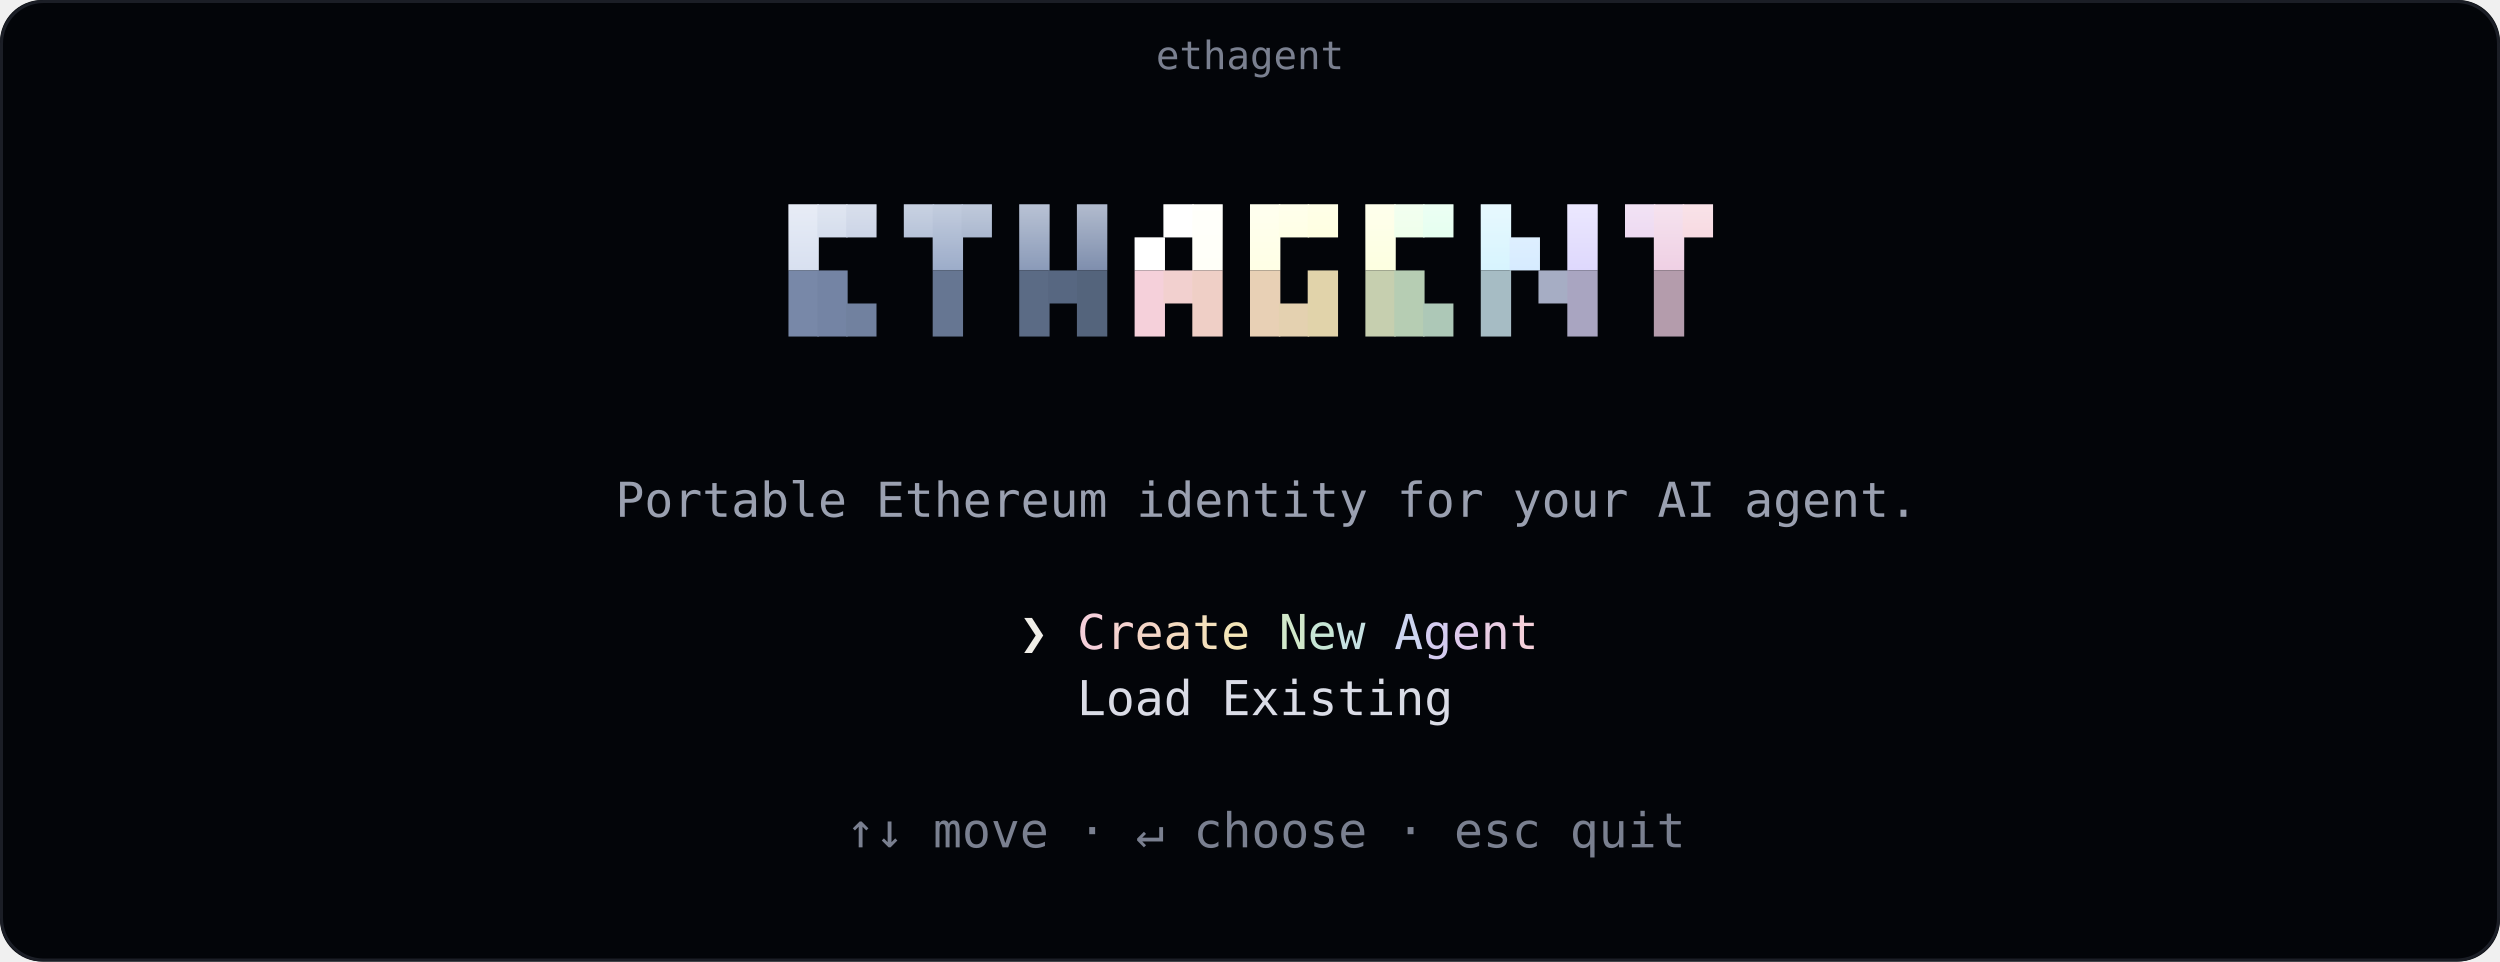
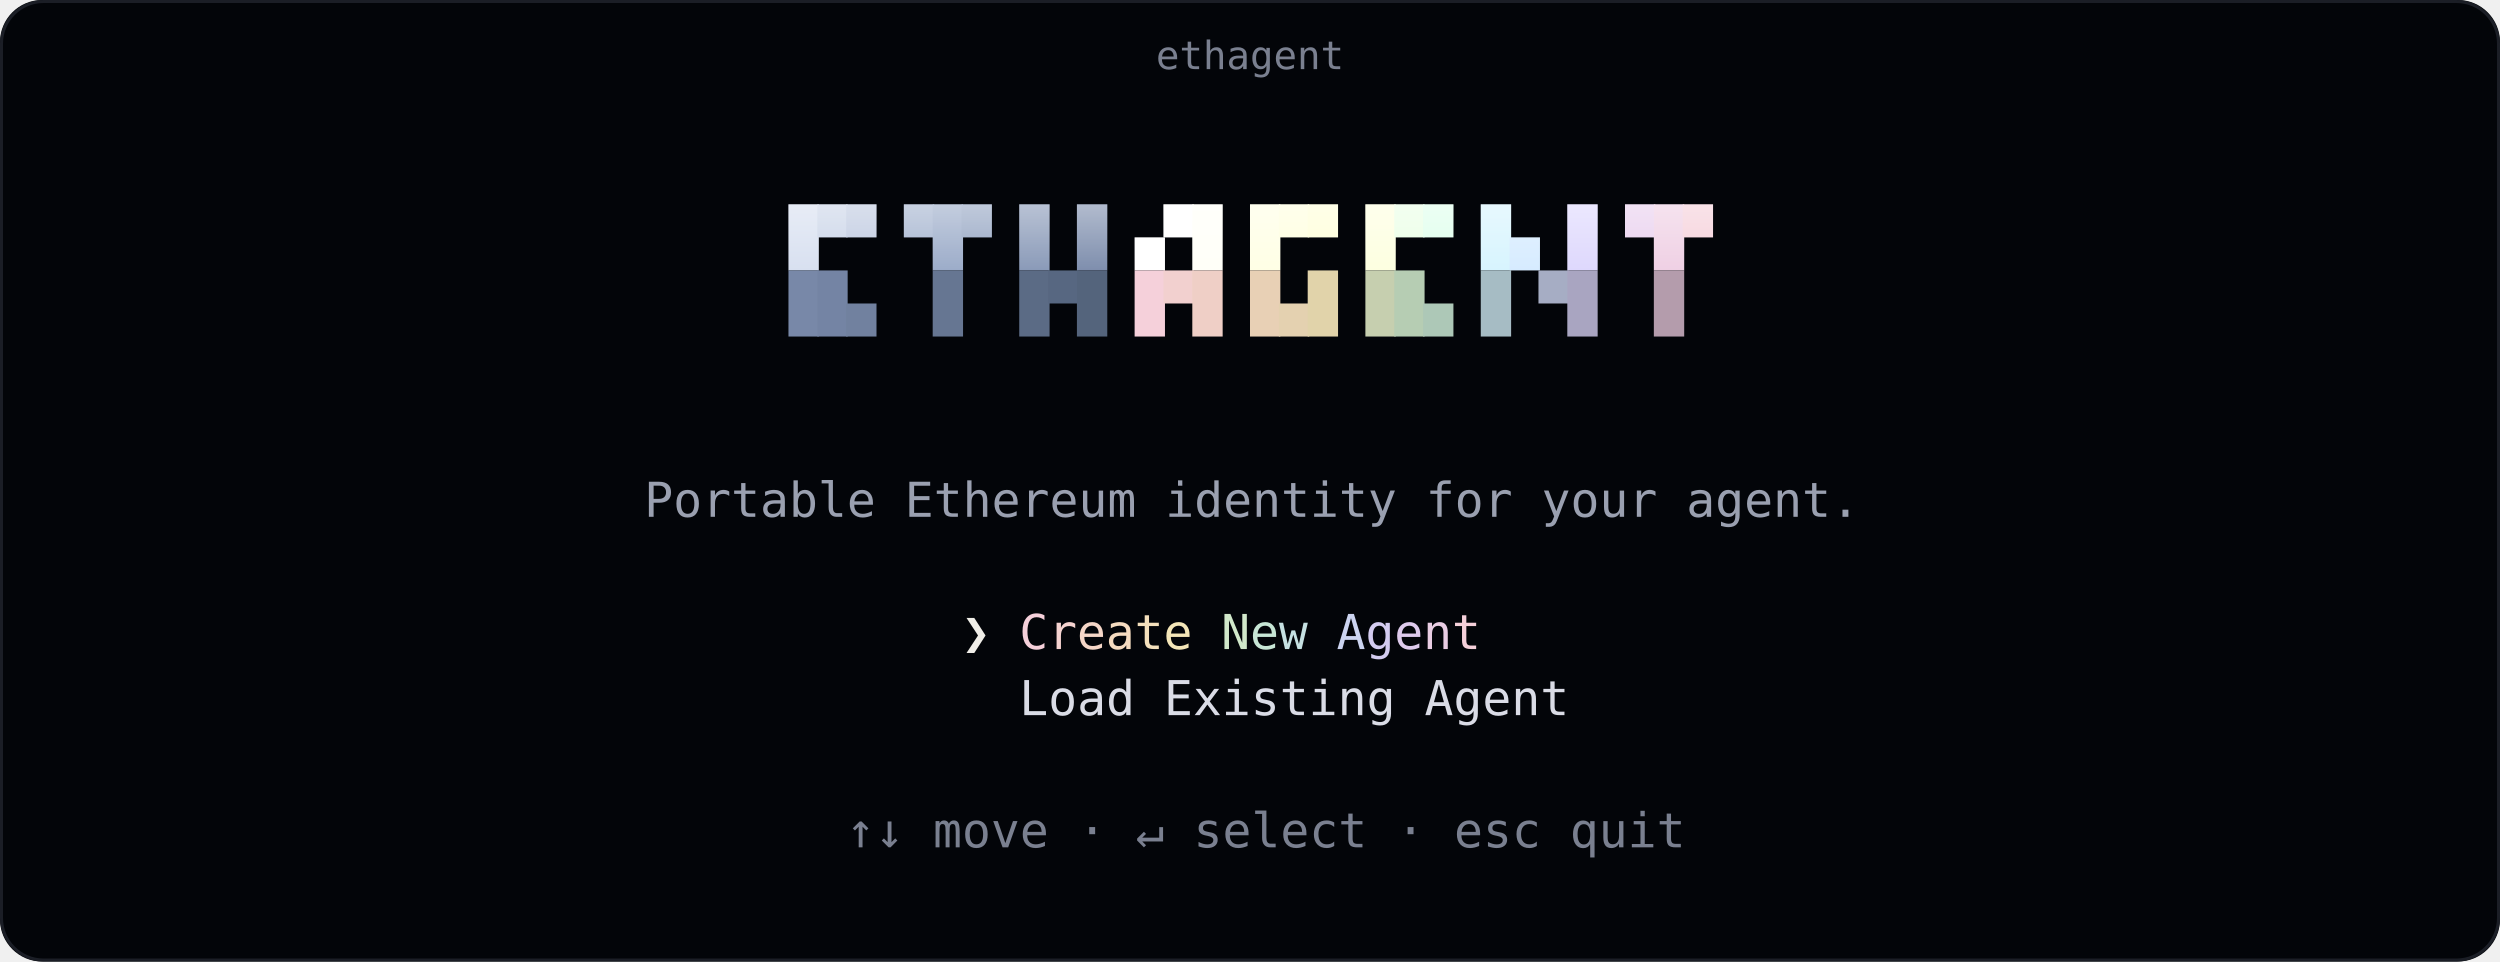
<svg xmlns="http://www.w3.org/2000/svg" width="832" height="320" viewBox="0 0 832 320" style="max-width: 832px; width: 100%; height: auto;" role="img">
  <rect width="100%" height="100%" rx="14" fill="#030509" />
  <rect x="0.5" y="0.5" width="831" height="319" rx="14" fill="none" stroke="#1b1e26" stroke-width="1" />
  <text x="416" y="23" text-anchor="middle" font-family="ui-monospace, &quot;Cascadia Mono&quot;, &quot;SF Mono&quot;, Menlo, Consolas, &quot;DejaVu Sans Mono&quot;, monospace" font-size="13" fill="#7a8090">ethagent</text>
  <g font-family="ui-monospace, &quot;Cascadia Mono&quot;, &quot;SF Mono&quot;, Menlo, Consolas, &quot;DejaVu Sans Mono&quot;, monospace" font-size="16" fill="#dadce6">
    <rect x="262.4" y="68" width="10.1" height="22" fill="#d8e0f0" />
    <rect x="272" y="68" width="10.1" height="11" fill="#cbd5e8" />
    <rect x="281.6" y="68" width="10.1" height="11" fill="#bfcae0" />
    <rect x="300.8" y="68" width="10.1" height="11" fill="#a5b4cf" />
    <rect x="310.4" y="68" width="10.1" height="22" fill="#9cacc9" />
    <rect x="320" y="68" width="10.1" height="11" fill="#96a6c3" />
    <rect x="339.2" y="68" width="10.1" height="22" fill="#8a9ab8" />
    <rect x="358.4" y="68" width="10.1" height="22" fill="#7e8ead" />
    <rect x="377.6" y="79" width="10.1" height="11" fill="#ffffff" />
    <rect x="387.2" y="68" width="10.1" height="11" fill="#ffffff" />
    <rect x="396.8" y="68" width="10.1" height="22" fill="#fffff8" />
    <rect x="416" y="68" width="10.1" height="22" fill="#ffffe5" />
    <rect x="425.6" y="68" width="10.1" height="11" fill="#ffffdf" />
    <rect x="435.2" y="68" width="10.1" height="11" fill="#ffffd9" />
    <rect x="454.4" y="68" width="10.1" height="22" fill="#fdffe0" />
    <rect x="464" y="68" width="10.1" height="11" fill="#eaffe6" />
    <rect x="473.6" y="68" width="10.1" height="11" fill="#dfffec" />
    <rect x="492.8" y="68" width="10.1" height="22" fill="#d7f4fe" />
    <rect x="502.4" y="79" width="10.1" height="11" fill="#d6ebff" />
    <rect x="521.6" y="68" width="10.1" height="22" fill="#ded8fd" />
    <rect x="540.8" y="68" width="10.1" height="11" fill="#e9d0ee" />
    <rect x="550.4" y="68" width="10.1" height="22" fill="#efd0e4" />
    <rect x="560" y="68" width="10.1" height="11" fill="#f5d0da" />
    <rect x="262.4" y="90" width="10.1" height="22" fill="#7888a8" />
    <rect x="272" y="90" width="10.1" height="22" fill="#7484a4" />
    <rect x="281.6" y="101" width="10.1" height="11" fill="#71819f" />
    <rect x="310.4" y="90" width="10.1" height="22" fill="#667692" />
    <rect x="339.2" y="90" width="10.1" height="22" fill="#5b6b85" />
    <rect x="348.8" y="90" width="10.1" height="11" fill="#576781" />
    <rect x="358.4" y="90" width="10.1" height="22" fill="#54647c" />
    <rect x="377.6" y="90" width="10.1" height="22" fill="#f5d0da" />
    <rect x="387.2" y="90" width="10.1" height="11" fill="#f2d0cf" />
    <rect x="396.8" y="90" width="10.1" height="22" fill="#efcfc6" />
    <rect x="416" y="90" width="10.1" height="22" fill="#e8d0b5" />
    <rect x="425.6" y="101" width="10.1" height="11" fill="#e4d1b0" />
    <rect x="435.2" y="90" width="10.1" height="22" fill="#e1d3aa" />
    <rect x="454.4" y="90" width="10.1" height="22" fill="#c6cfaf" />
    <rect x="464" y="90" width="10.1" height="22" fill="#b6cdb3" />
    <rect x="473.6" y="101" width="10.1" height="11" fill="#adc8b7" />
    <rect x="492.8" y="90" width="10.1" height="22" fill="#a6bcc4" />
    <rect x="512" y="90" width="10.1" height="11" fill="#a6adc4" />
    <rect x="521.6" y="90" width="10.1" height="22" fill="#a9a5c1" />
    <rect x="550.4" y="90" width="10.1" height="22" fill="#b49cac" />
-     <text x="204.8" y="172" textLength="432" lengthAdjust="spacingAndGlyphs" xml:space="preserve" fill="#9aa0b0">Portable Ethereum identity for your AI agent.</text>
-     <text x="339.2" y="216" textLength="9.6" lengthAdjust="spacingAndGlyphs" xml:space="preserve" fill="#f0eee8">❯</text>
-     <text x="358.4" y="216" textLength="9.6" lengthAdjust="spacingAndGlyphs" xml:space="preserve" fill="#f5d0da">C</text>
-     <text x="368" y="216" textLength="9.6" lengthAdjust="spacingAndGlyphs" xml:space="preserve" fill="#f5d3d0">r</text>
-     <text x="377.6" y="216" textLength="9.6" lengthAdjust="spacingAndGlyphs" xml:space="preserve" fill="#f5d6c7">e</text>
-     <text x="387.2" y="216" textLength="9.6" lengthAdjust="spacingAndGlyphs" xml:space="preserve" fill="#f5dbc0">a</text>
-     <text x="396.8" y="216" textLength="9.6" lengthAdjust="spacingAndGlyphs" xml:space="preserve" fill="#f4e0bc">t</text>
-     <text x="406.4" y="216" textLength="9.6" lengthAdjust="spacingAndGlyphs" xml:space="preserve" fill="#f4e6b8">e</text>
-     <text x="425.6" y="216" textLength="9.6" lengthAdjust="spacingAndGlyphs" xml:space="preserve" fill="#d1e8ca">N</text>
-     <text x="435.2" y="216" textLength="9.6" lengthAdjust="spacingAndGlyphs" xml:space="preserve" fill="#c7e6d5">e</text>
-     <text x="444.8" y="216" textLength="9.6" lengthAdjust="spacingAndGlyphs" xml:space="preserve" fill="#c6e1e2">w</text>
-     <text x="464" y="216" textLength="9.6" lengthAdjust="spacingAndGlyphs" xml:space="preserve" fill="#ccd4f0">A</text>
-     <text x="473.6" y="216" textLength="9.6" lengthAdjust="spacingAndGlyphs" xml:space="preserve" fill="#d4ccf0">g</text>
-     <text x="483.2" y="216" textLength="9.6" lengthAdjust="spacingAndGlyphs" xml:space="preserve" fill="#decaec">e</text>
-     <text x="492.8" y="216" textLength="9.6" lengthAdjust="spacingAndGlyphs" xml:space="preserve" fill="#e9cde3">n</text>
-     <text x="502.4" y="216" textLength="9.6" lengthAdjust="spacingAndGlyphs" xml:space="preserve" fill="#f5d0da">t</text>
-     <text x="358.4" y="238" textLength="124.8" lengthAdjust="spacingAndGlyphs" xml:space="preserve">Load Existing</text>
-     <text x="281.6" y="282" textLength="278.4" lengthAdjust="spacingAndGlyphs" xml:space="preserve" fill="#7a8090">↑↓ move · ↵ choose · esc quit</text>
+     <text x="214.4" y="172" textLength="403.2" lengthAdjust="spacingAndGlyphs" xml:space="preserve" fill="#9aa0b0">Portable Ethereum identity for your agent.</text>
+     <text x="320" y="216" textLength="9.6" lengthAdjust="spacingAndGlyphs" xml:space="preserve" fill="#f0eee8">❯</text>
+     <text x="339.2" y="216" textLength="9.6" lengthAdjust="spacingAndGlyphs" xml:space="preserve" fill="#f5d0da">C</text>
+     <text x="348.8" y="216" textLength="9.6" lengthAdjust="spacingAndGlyphs" xml:space="preserve" fill="#f5d3d0">r</text>
+     <text x="358.4" y="216" textLength="9.6" lengthAdjust="spacingAndGlyphs" xml:space="preserve" fill="#f5d6c7">e</text>
+     <text x="368" y="216" textLength="9.6" lengthAdjust="spacingAndGlyphs" xml:space="preserve" fill="#f5dbc0">a</text>
+     <text x="377.6" y="216" textLength="9.6" lengthAdjust="spacingAndGlyphs" xml:space="preserve" fill="#f4e0bc">t</text>
+     <text x="387.2" y="216" textLength="9.6" lengthAdjust="spacingAndGlyphs" xml:space="preserve" fill="#f4e6b8">e</text>
+     <text x="406.4" y="216" textLength="9.6" lengthAdjust="spacingAndGlyphs" xml:space="preserve" fill="#d1e8ca">N</text>
+     <text x="416" y="216" textLength="9.6" lengthAdjust="spacingAndGlyphs" xml:space="preserve" fill="#c7e6d5">e</text>
+     <text x="425.6" y="216" textLength="9.6" lengthAdjust="spacingAndGlyphs" xml:space="preserve" fill="#c6e1e2">w</text>
+     <text x="444.8" y="216" textLength="9.6" lengthAdjust="spacingAndGlyphs" xml:space="preserve" fill="#ccd4f0">A</text>
+     <text x="454.4" y="216" textLength="9.6" lengthAdjust="spacingAndGlyphs" xml:space="preserve" fill="#d4ccf0">g</text>
+     <text x="464" y="216" textLength="9.6" lengthAdjust="spacingAndGlyphs" xml:space="preserve" fill="#decaec">e</text>
+     <text x="473.6" y="216" textLength="9.6" lengthAdjust="spacingAndGlyphs" xml:space="preserve" fill="#e9cde3">n</text>
+     <text x="483.2" y="216" textLength="9.6" lengthAdjust="spacingAndGlyphs" xml:space="preserve" fill="#f5d0da">t</text>
+     <text x="339.2" y="238" textLength="182.4" lengthAdjust="spacingAndGlyphs" xml:space="preserve">Load Existing Agent</text>
+     <text x="281.6" y="282" textLength="278.4" lengthAdjust="spacingAndGlyphs" xml:space="preserve" fill="#7a8090">↑↓ move · ↵ select · esc quit</text>
  </g>
  <defs>
    <linearGradient id="wmShine" gradientUnits="userSpaceOnUse" x1="0" y1="68" x2="0" y2="112">
      <stop offset="0" stop-color="#ffffff" stop-opacity="0.4" />
      <stop offset="0.5" stop-color="#ffffff" stop-opacity="0" />
    </linearGradient>
    <clipPath id="wmShineClip">
      <rect x="262.4" y="68" width="10.1" height="22" />
      <rect x="272" y="68" width="10.1" height="11" />
      <rect x="281.6" y="68" width="10.1" height="11" />
      <rect x="300.8" y="68" width="10.1" height="11" />
      <rect x="310.4" y="68" width="10.1" height="22" />
      <rect x="320" y="68" width="10.1" height="11" />
      <rect x="339.2" y="68" width="10.1" height="22" />
      <rect x="358.4" y="68" width="10.1" height="22" />
      <rect x="377.6" y="79" width="10.1" height="11" />
      <rect x="387.2" y="68" width="10.1" height="11" />
      <rect x="396.8" y="68" width="10.1" height="22" />
      <rect x="416" y="68" width="10.1" height="22" />
      <rect x="425.6" y="68" width="10.1" height="11" />
      <rect x="435.2" y="68" width="10.1" height="11" />
      <rect x="454.4" y="68" width="10.1" height="22" />
      <rect x="464" y="68" width="10.1" height="11" />
      <rect x="473.6" y="68" width="10.1" height="11" />
      <rect x="492.8" y="68" width="10.1" height="22" />
      <rect x="502.4" y="79" width="10.1" height="11" />
      <rect x="521.6" y="68" width="10.1" height="22" />
      <rect x="540.8" y="68" width="10.1" height="11" />
      <rect x="550.4" y="68" width="10.1" height="22" />
      <rect x="560" y="68" width="10.1" height="11" />
      <rect x="262.4" y="90" width="10.1" height="22" />
      <rect x="272" y="90" width="10.1" height="22" />
      <rect x="281.6" y="101" width="10.1" height="11" />
      <rect x="310.4" y="90" width="10.1" height="22" />
      <rect x="339.2" y="90" width="10.1" height="22" />
      <rect x="348.8" y="90" width="10.1" height="11" />
      <rect x="358.4" y="90" width="10.1" height="22" />
      <rect x="377.6" y="90" width="10.1" height="22" />
      <rect x="387.2" y="90" width="10.1" height="11" />
      <rect x="396.8" y="90" width="10.1" height="22" />
      <rect x="416" y="90" width="10.1" height="22" />
      <rect x="425.6" y="101" width="10.1" height="11" />
      <rect x="435.2" y="90" width="10.1" height="22" />
      <rect x="454.4" y="90" width="10.1" height="22" />
      <rect x="464" y="90" width="10.1" height="22" />
      <rect x="473.6" y="101" width="10.1" height="11" />
      <rect x="492.8" y="90" width="10.1" height="22" />
      <rect x="512" y="90" width="10.1" height="11" />
      <rect x="521.6" y="90" width="10.1" height="22" />
      <rect x="550.4" y="90" width="10.1" height="22" />
    </clipPath>
  </defs>
  <rect x="262.4" y="68" width="307.7" height="44" fill="url(#wmShine)" clip-path="url(#wmShineClip)" />
</svg>
